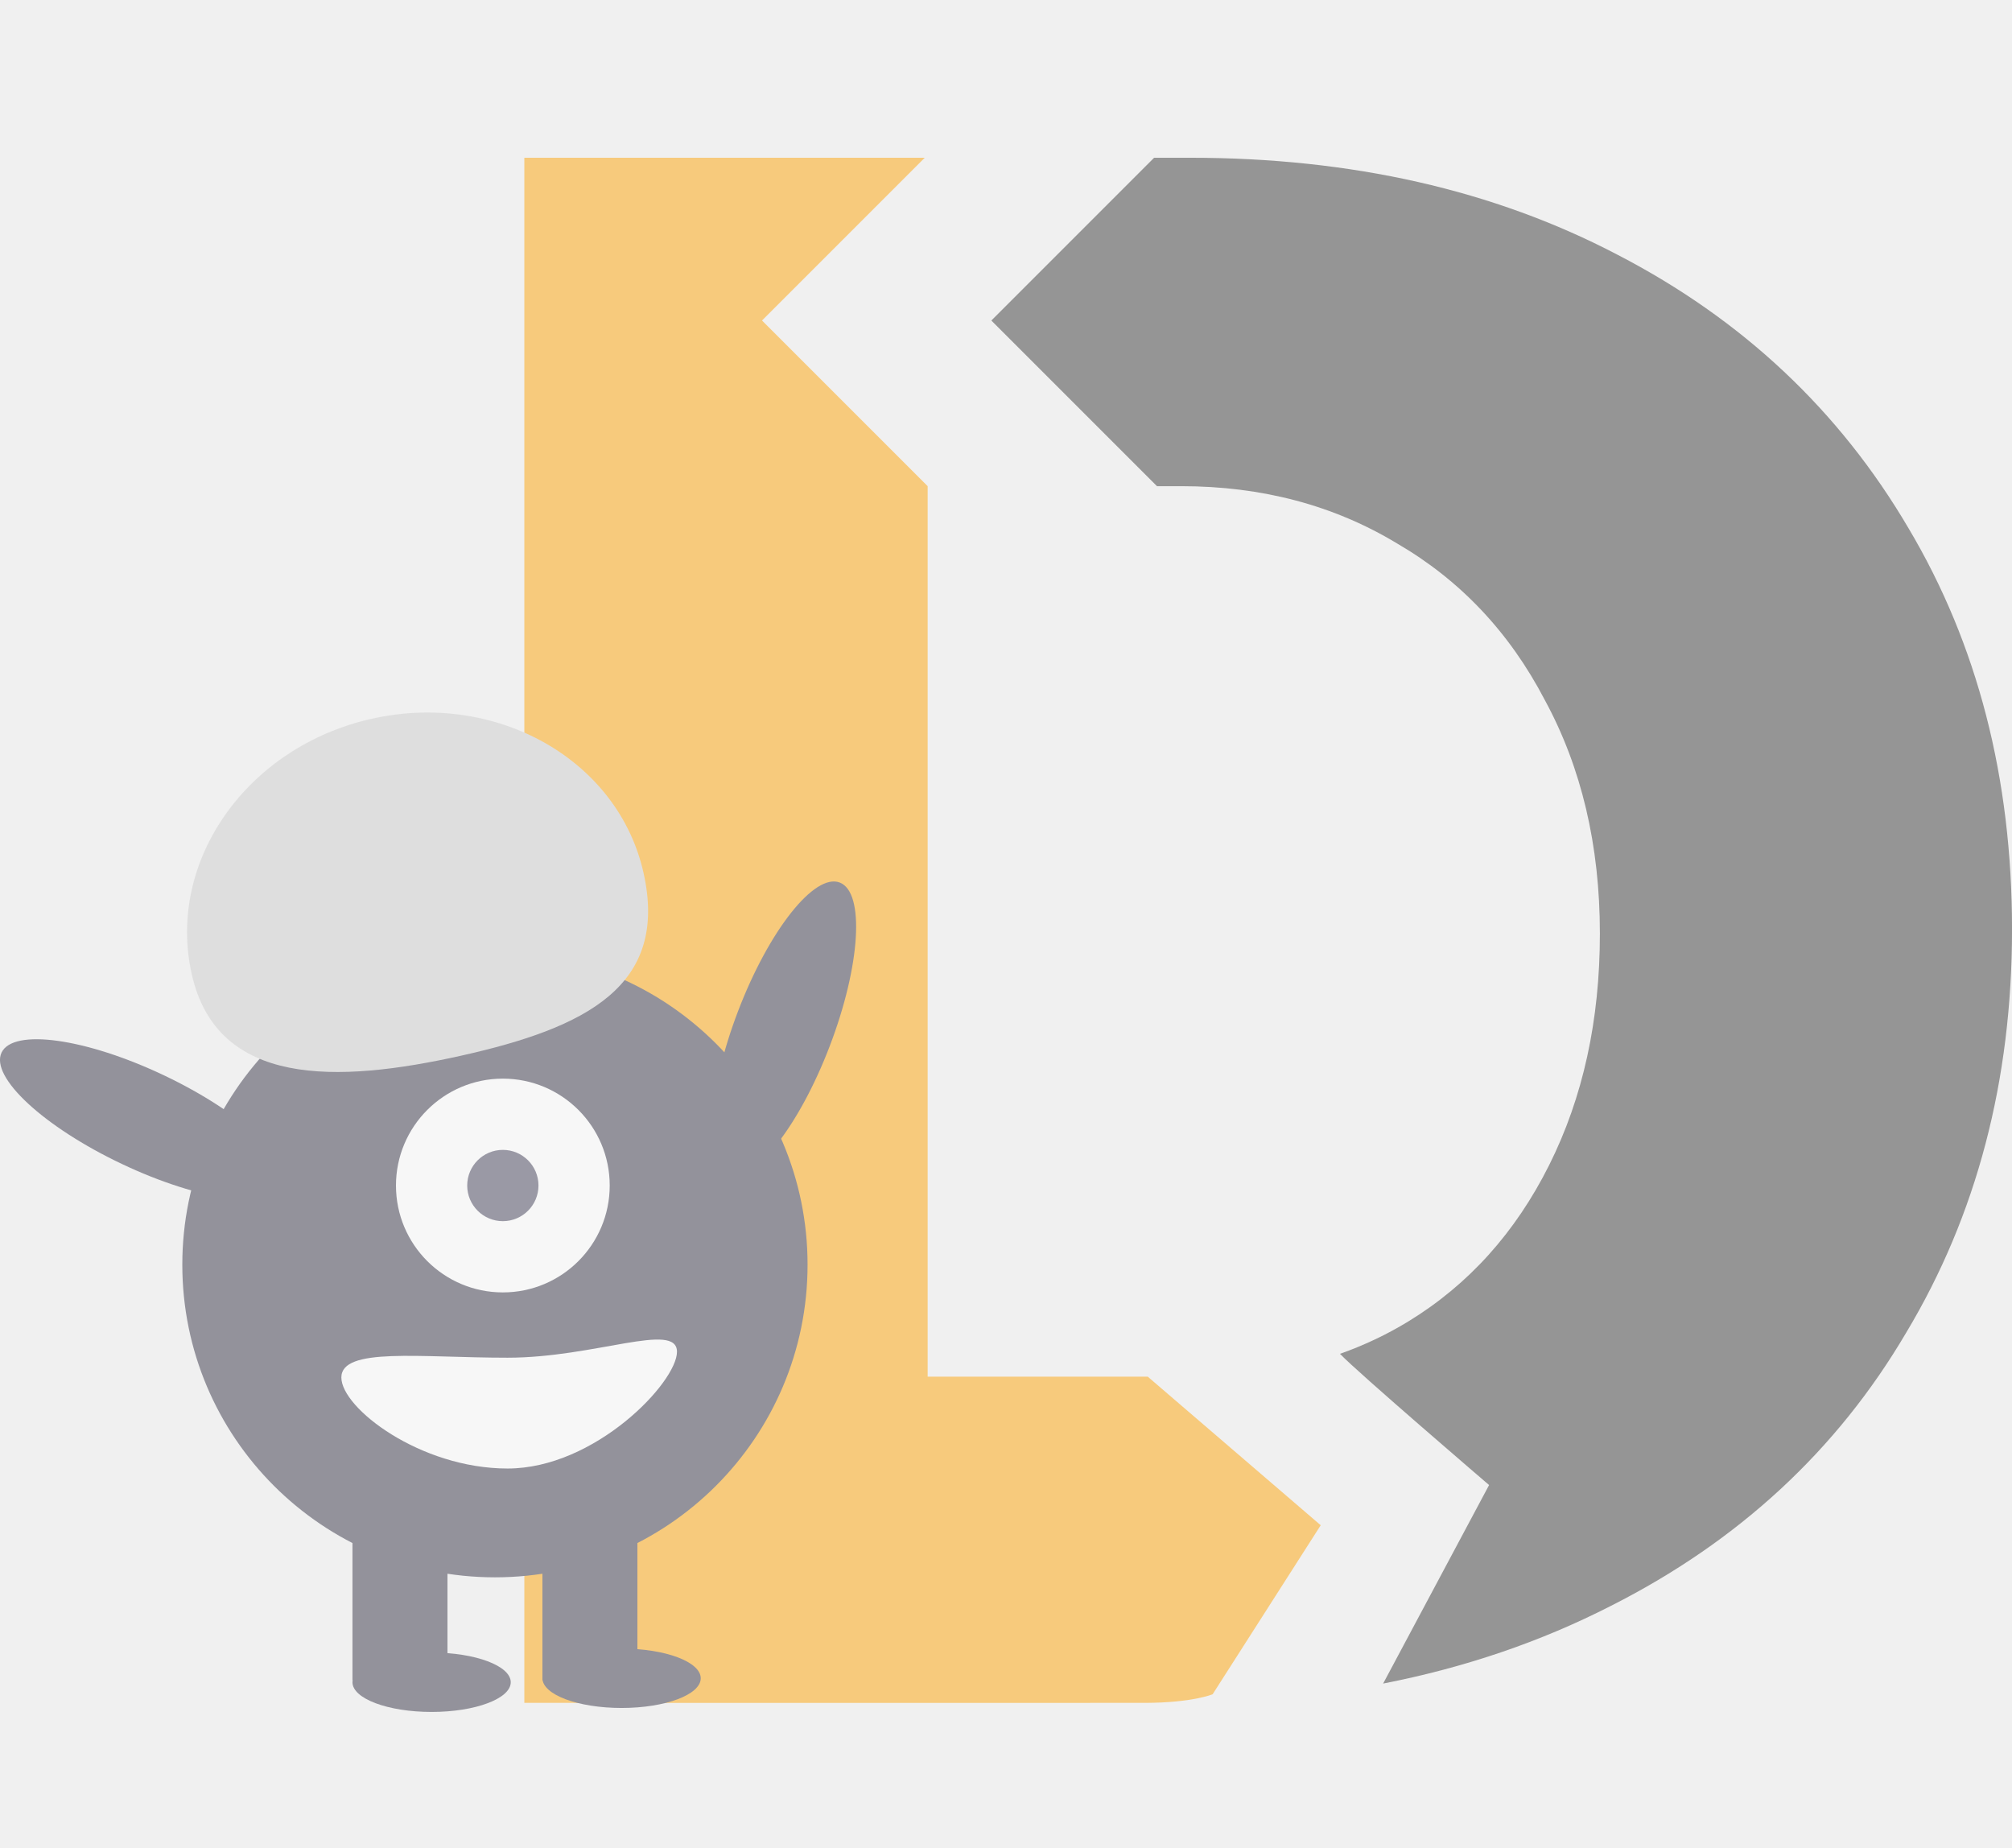
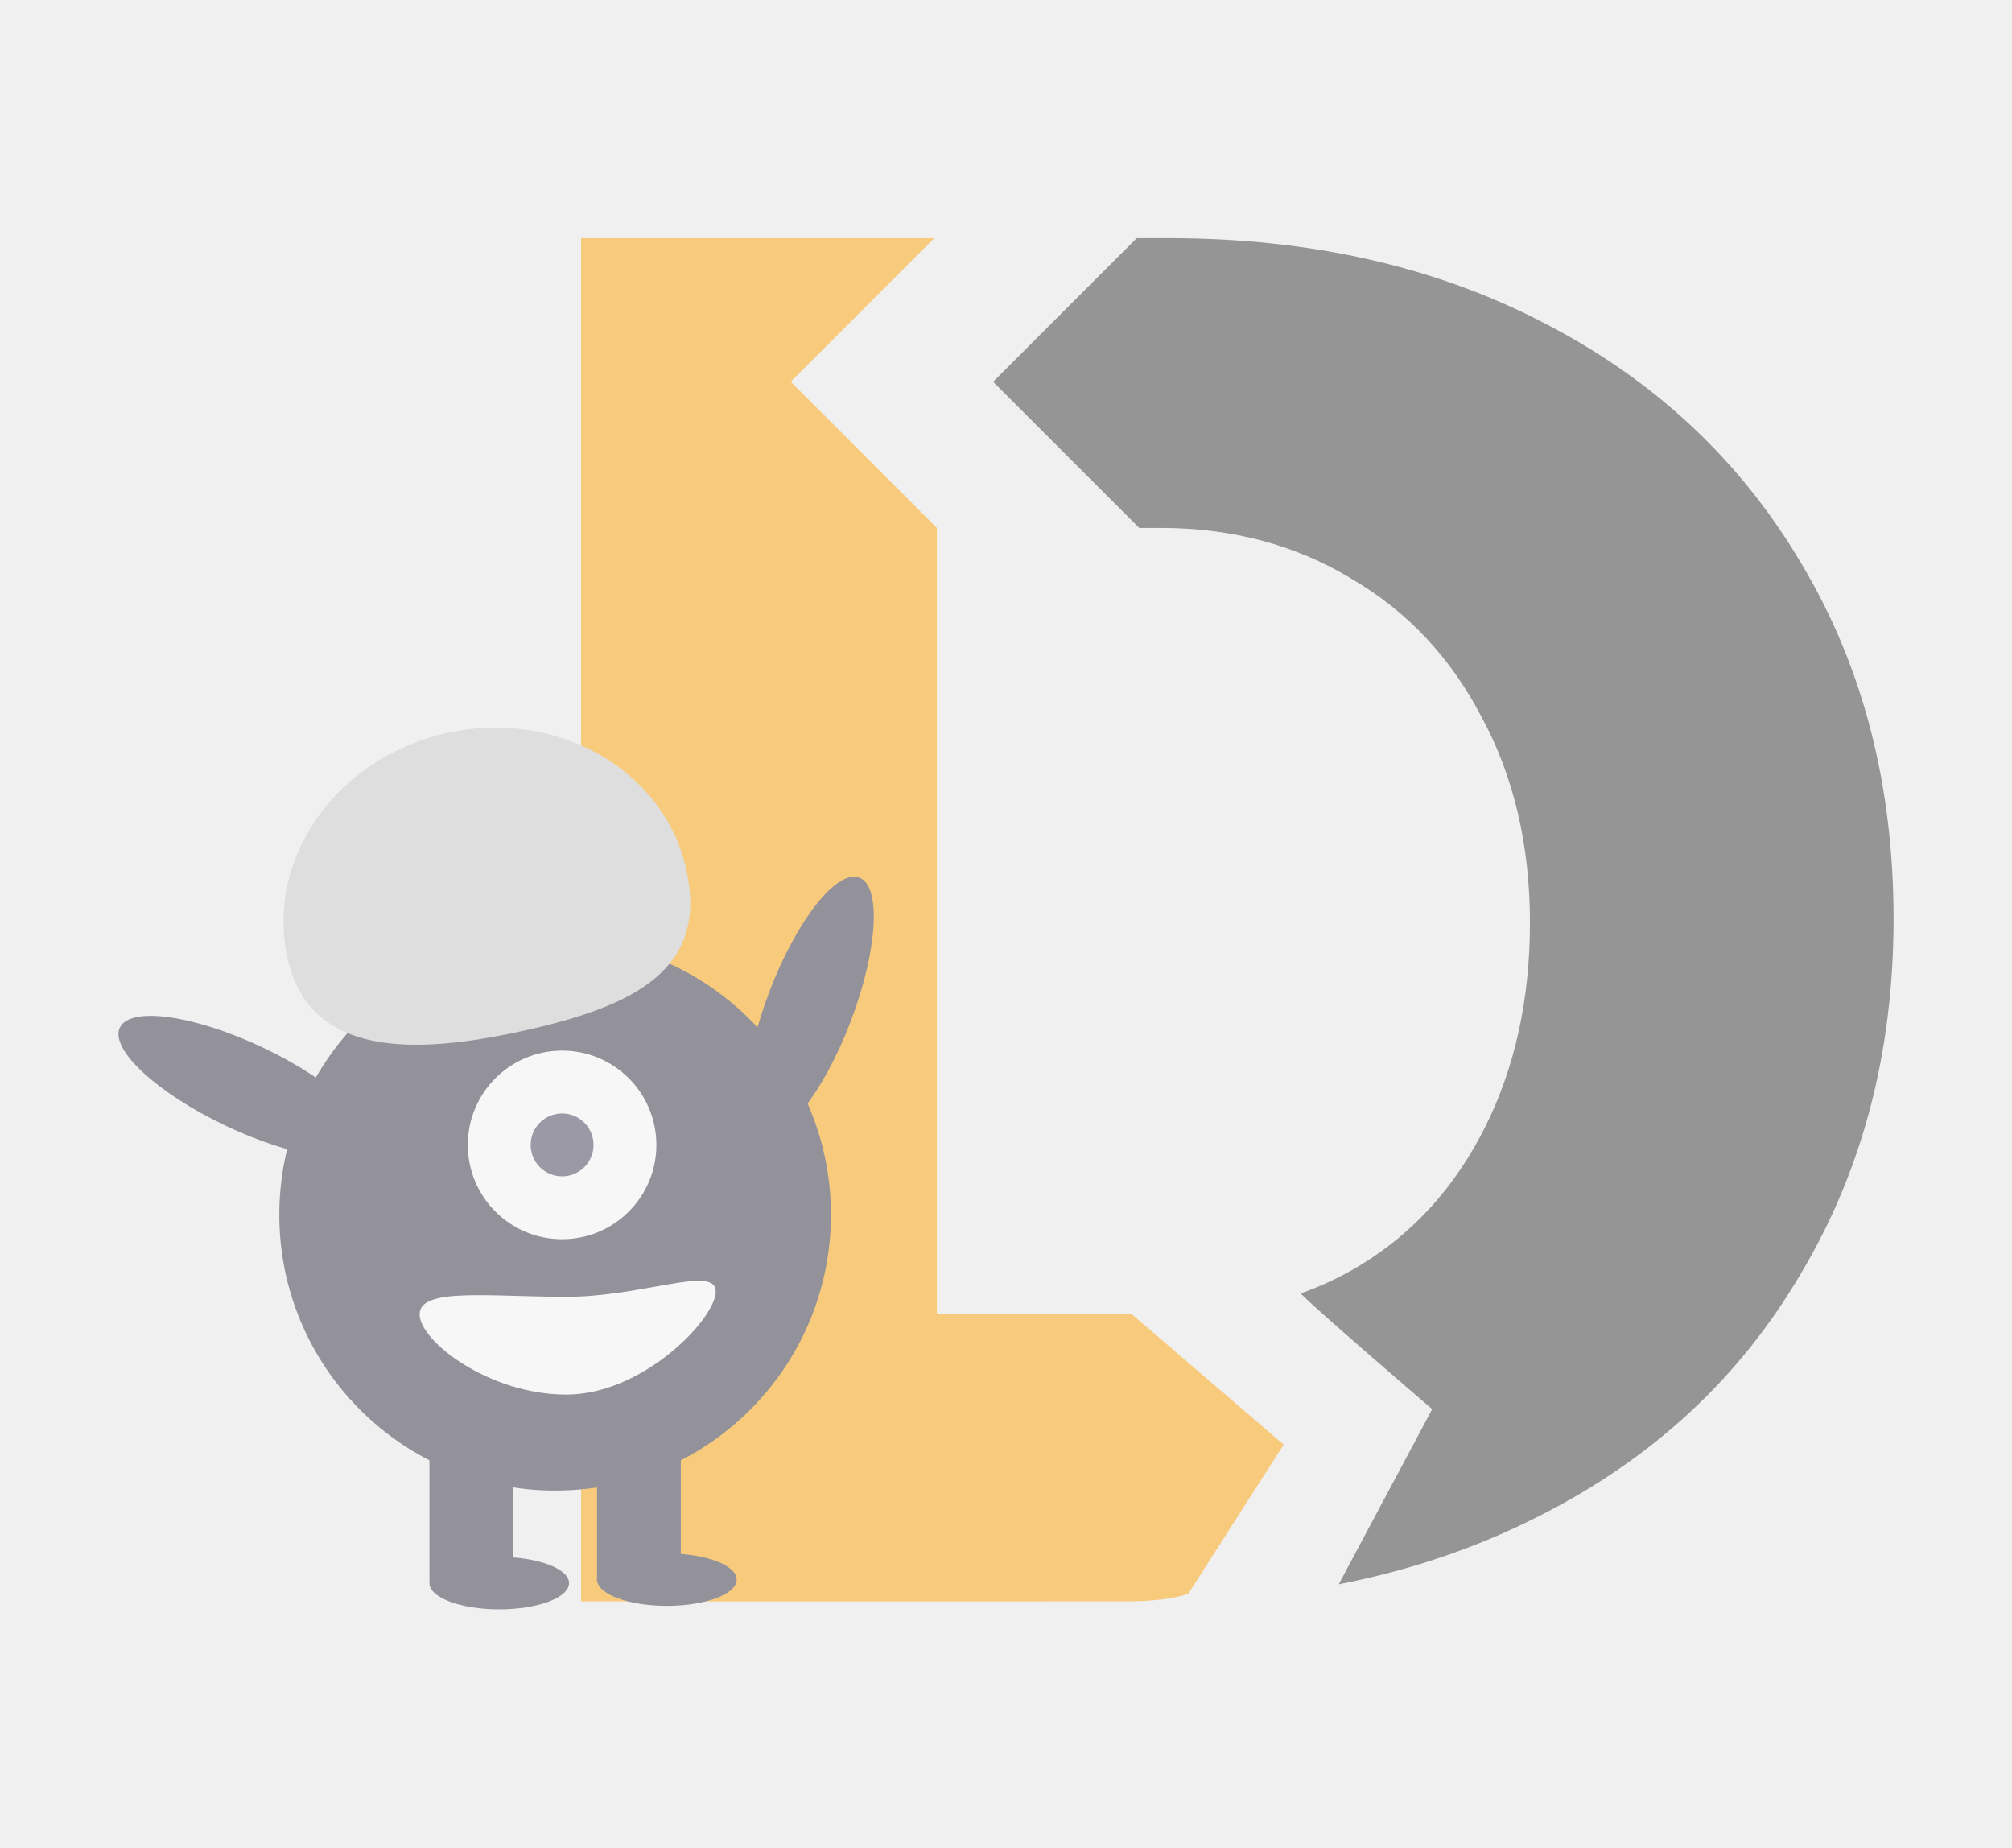
<svg xmlns="http://www.w3.org/2000/svg" width="39.271mm" height="36.056mm" viewBox="0 0 39.271 36.056" version="1.1" id="svg24860">
  <defs id="defs24857" />
  <g id="layer1" transform="translate(-115.7764,-131.9944)">
-     <g id="g25000" transform="matrix(0.8340573,0,0,0.8340573,22.93615,24.81934)" style="opacity:0.482">
+     <g id="g25000" transform="matrix(0.735841,0,0,0.735841,36.18101,39.37208)" style="opacity:0.482">
      <g id="layer1-2-8" transform="matrix(0.171307,0,0,0.171307,100.8712,140.1347)">
        <path style="font-style:normal;font-variant:normal;font-weight:bold;font-stretch:normal;font-size:192px;line-height:25px;font-family:Montserrat;-inkscape-font-specification:'Montserrat Bold';text-align:start;letter-spacing:0px;word-spacing:0px;writing-mode:lr-tb;text-anchor:start;display:inline;fill:#333333;fill-opacity:1;stroke:none;stroke-width:1.568px;stroke-linecap:butt;stroke-linejoin:miter;stroke-opacity:1" d="m 218.606,-46.38 -22.235,22.235 22.627,22.627 h 3.298 c 11.039,0 20.875,2.61 29.506,7.828 8.631,5.018 15.354,12.141 20.171,21.375 5.018,9.233 7.528,19.87 7.528,31.913 0,11.842 -2.308,22.38 -6.925,31.613 -4.617,9.233 -11.041,16.36 -19.27,21.378 -2.946,1.797 -6.052,3.257 -9.308,4.41 2.271,2.416 20.367,17.923 20.367,17.923 l -14.474,27.117 c 11.173,-2.182 21.545,-5.716 31.114,-10.612 17.462,-8.832 30.911,-21.274 40.345,-37.331 9.634,-16.057 14.453,-34.424 14.453,-55.098 0,-20.674 -4.719,-38.938 -14.153,-54.794 -9.434,-16.057 -22.681,-28.503 -39.741,-37.334 -16.86,-8.831 -36.33,-13.249 -58.408,-13.249 z" id="path1711-6-2-1-97" />
        <path style="font-style:normal;font-variant:normal;font-weight:bold;font-stretch:normal;font-size:192px;line-height:25px;font-family:Montserrat;-inkscape-font-specification:'Montserrat Bold';text-align:start;letter-spacing:0px;word-spacing:0px;writing-mode:lr-tb;text-anchor:start;fill:#ffa200;fill-opacity:1;stroke:none;stroke-width:1.568px;stroke-linecap:butt;stroke-linejoin:miter;stroke-opacity:1" d="M 132.575,-46.38 V 164.675 c 0,0 78.419,0.023 84.858,0 6.439,-0.023 9.167,-1.176 9.167,-1.176 L 241.365,140.413 217.736,120.116 H 187.672 V -1.518 l -10.493,-10.496 -12.131,-12.131 -0.007,-0.003 c 0.002,0.002 11.168,-11.166 22.235,-22.232 z" id="path1711-6-2-1-9-7" />
      </g>
      <ellipse cx="-96.22" cy="175.582" rx="3.658" ry="1.148" transform="rotate(-69.08217)" fill="#2f2e41" id="ellipse3529-0" style="stroke-width:0.093" />
      <circle cx="122.894" cy="158.091" r="7.316" fill="#2f2e41" id="circle3587-20" style="stroke-width:0.093" />
      <rect x="119.56" y="163.833" width="2.223" height="3.982" fill="#2f2e41" id="rect3589-4" style="stroke-width:0.093" />
      <rect x="124.005" y="163.833" width="2.223" height="3.982" fill="#2f2e41" id="rect3591-6" style="stroke-width:0.093" />
      <ellipse cx="121.412" cy="167.862" rx="1.852" ry="0.695" fill="#2f2e41" id="ellipse3593-5" style="stroke-width:0.093" />
      <ellipse cx="125.858" cy="167.769" rx="1.852" ry="0.695" fill="#2f2e41" id="ellipse3595-9" style="stroke-width:0.093" />
      <circle cx="123.079" cy="156.239" r="2.501" fill="#ffffff" id="circle3597-9" style="stroke-width:0.093" />
      <circle cx="123.079" cy="156.239" r="0.834" fill="#3f3d56" id="circle3599-0" style="stroke-width:0.093" />
      <path d="m 115.797,151.287 c -0.591,-2.646 1.298,-5.319 4.218,-5.971 2.92,-0.652 5.767,0.964 6.357,3.61 0.591,2.646 -1.345,3.621 -4.265,4.274 -2.92,0.652 -5.72,0.734 -6.31,-1.912 z" fill="#fba304" id="path3601-1" style="fill:#cccccc;fill-opacity:1;stroke-width:0.093" />
      <ellipse cx="-90.64" cy="169.884" rx="1.148" ry="3.658" transform="rotate(-64.62574)" fill="#2f2e41" id="ellipse3603-8" style="stroke-width:0.093" />
      <path d="m 119.3,160.731 c 0,0.716 1.844,2.13 3.89,2.13 2.046,0 3.964,-2.016 3.964,-2.732 0,-0.716 -1.918,0.139 -3.964,0.139 -2.046,0 -3.89,-0.253 -3.89,0.463 z" fill="#ffffff" id="path3605-9" style="stroke-width:0.093" />
    </g>
  </g>
</svg>
